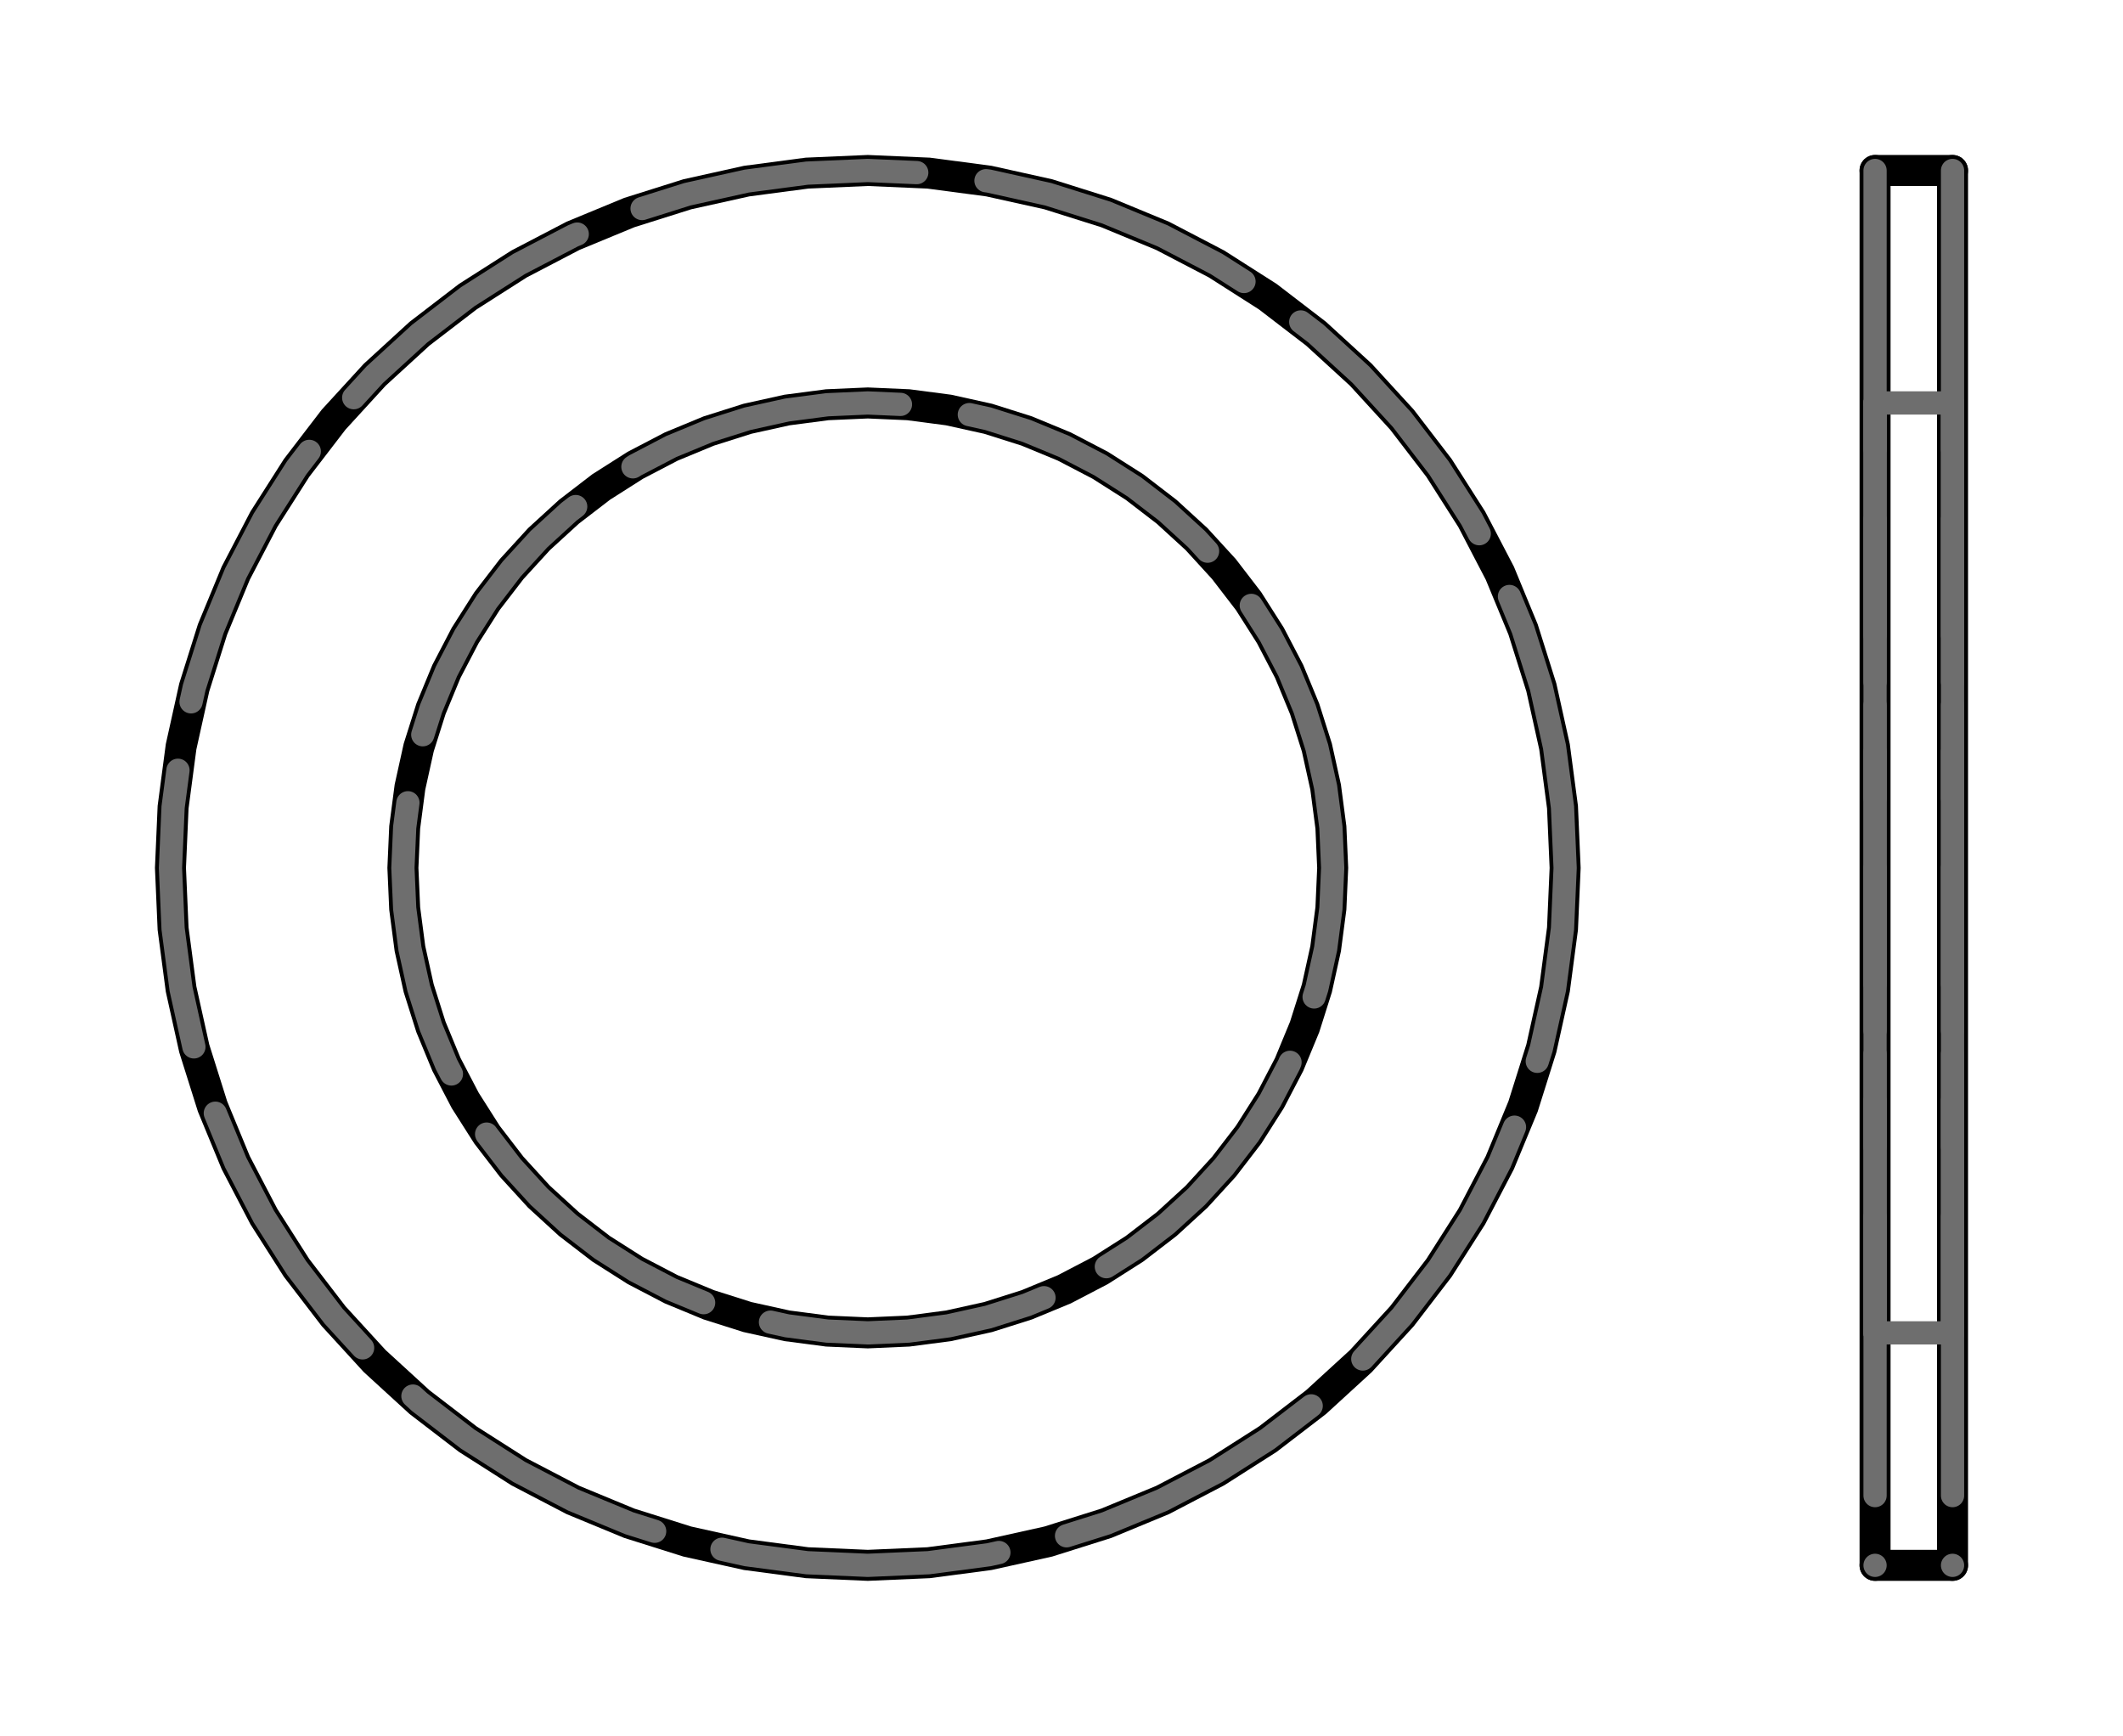
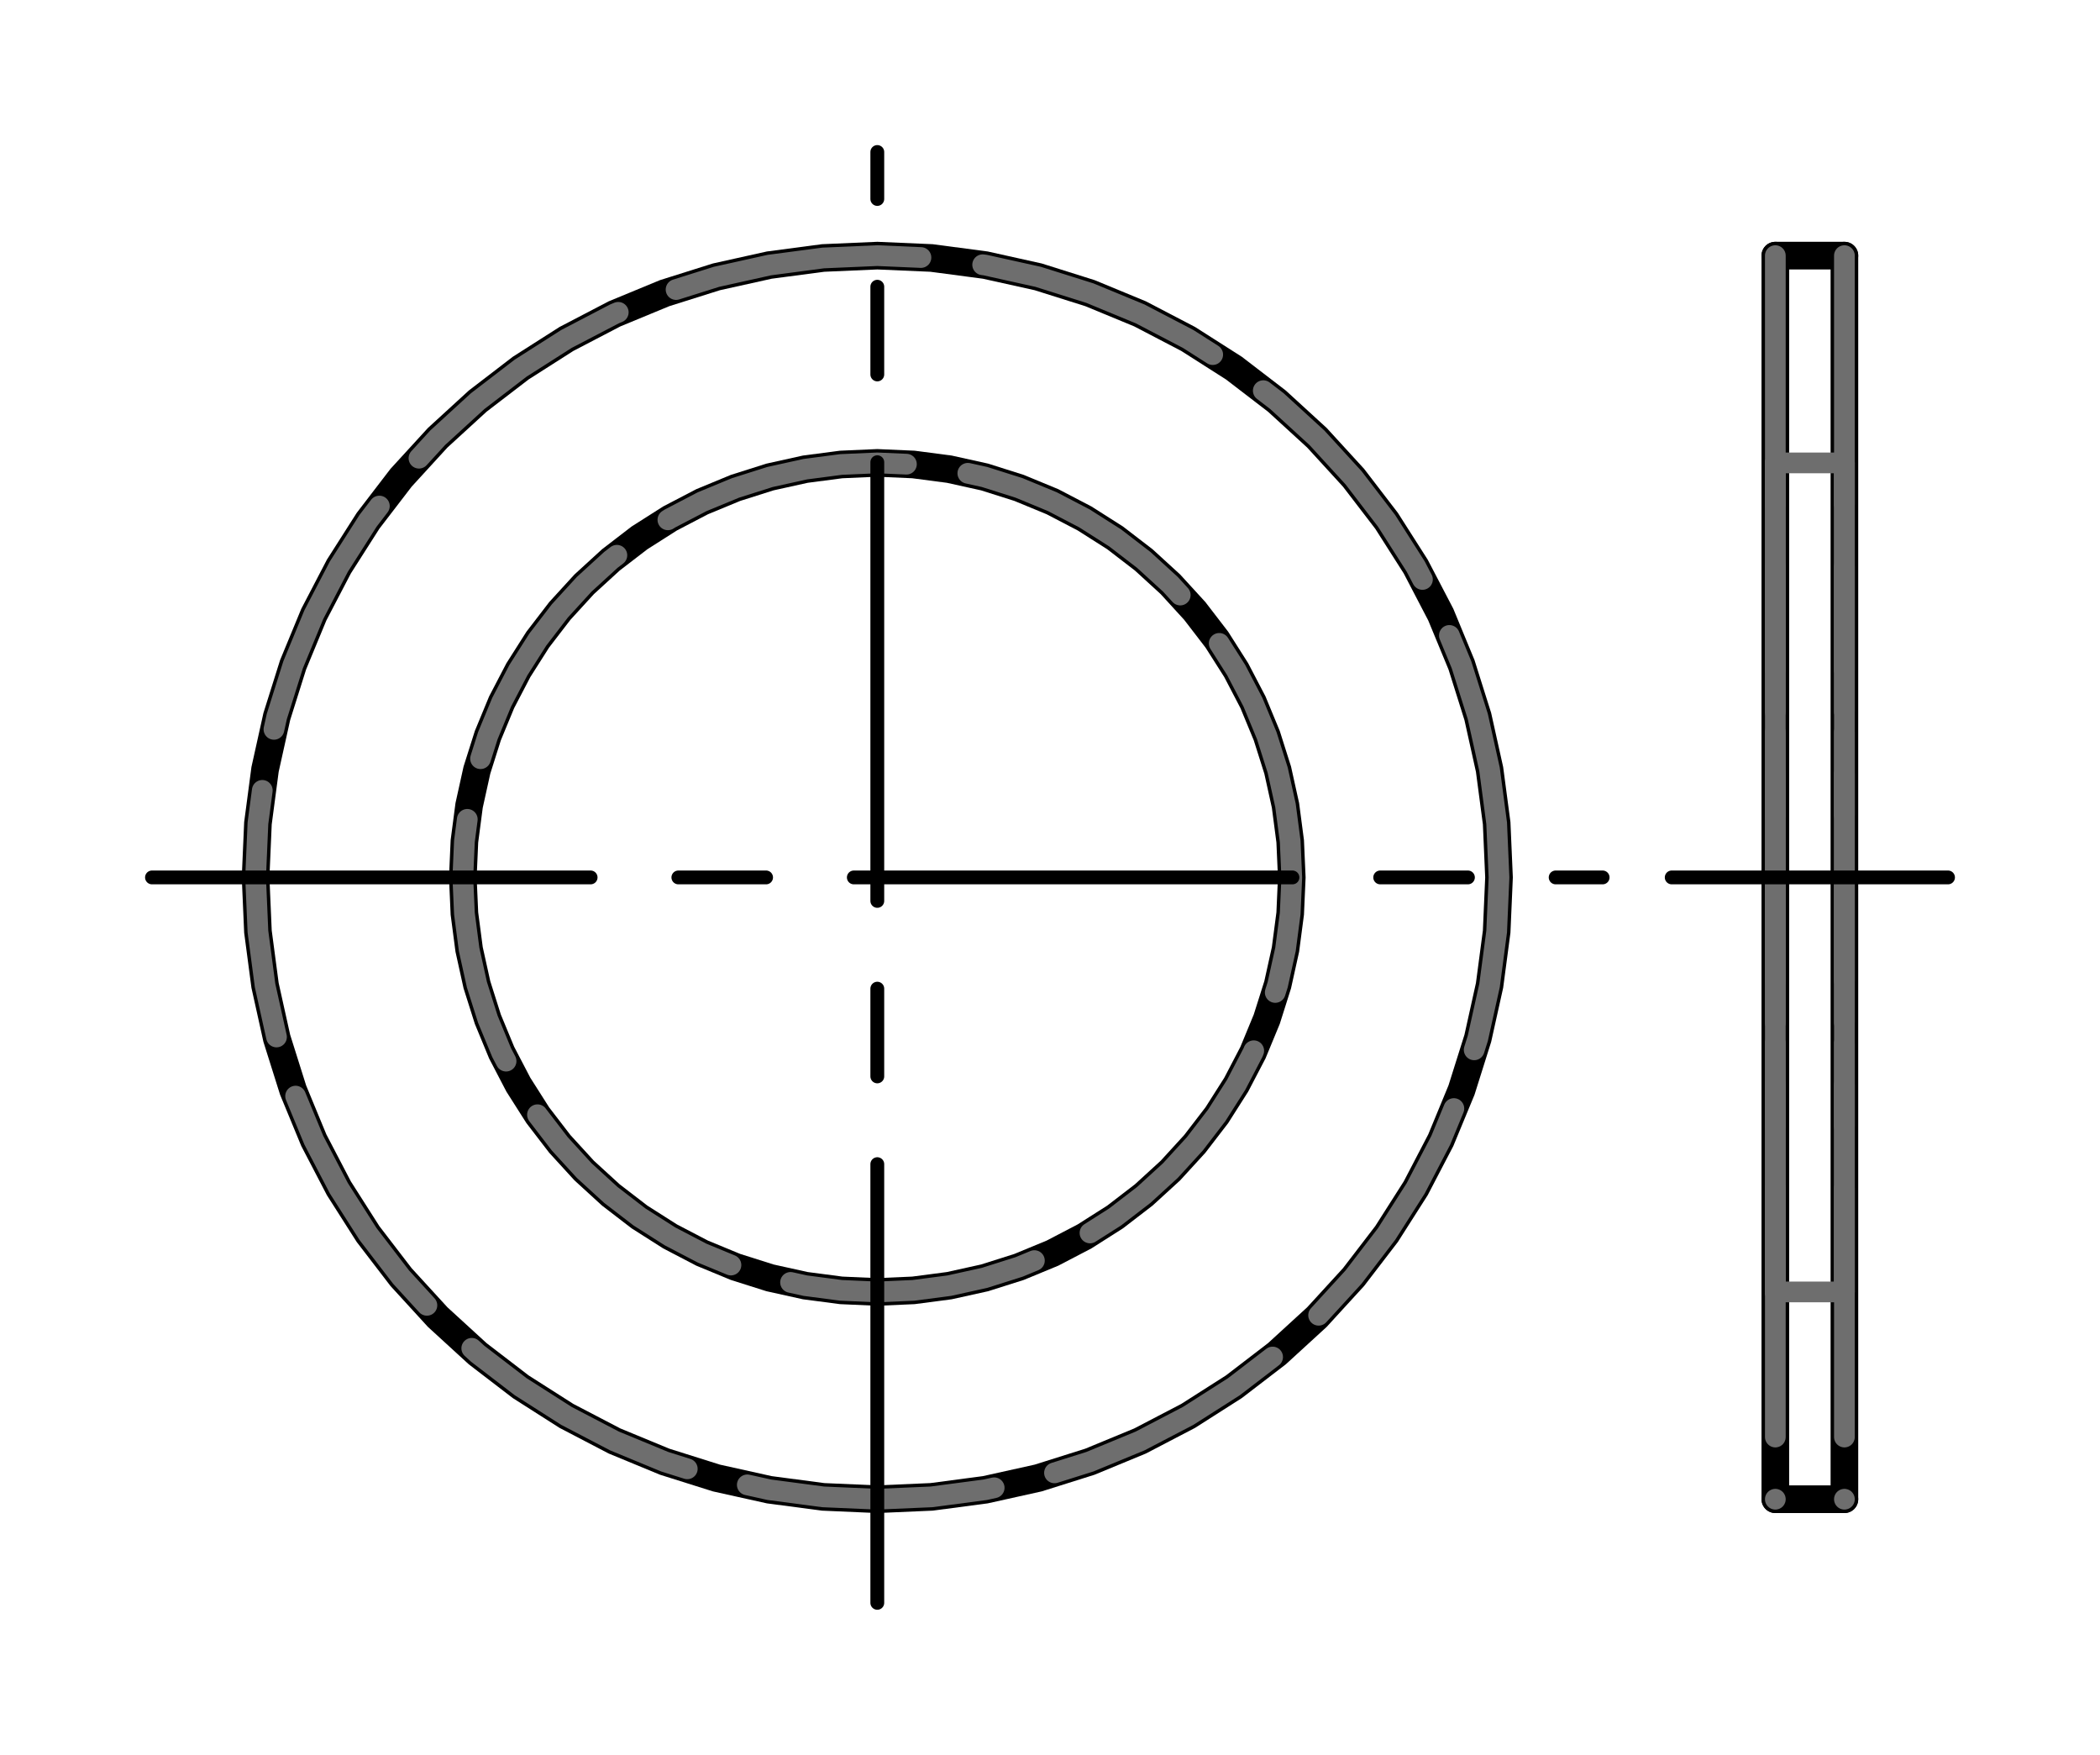
- <svg xmlns="http://www.w3.org/2000/svg" width="27.4mm" height="22.4mm" viewBox="-11.2 -11.2 27.4 22.4" version="1.1">
+ <svg xmlns="http://www.w3.org/2000/svg" width="30.4mm" height="25.4mm" viewBox="-12.7 -12.7 30.4 25.4" version="1.1">
  <g transform="scale(1,-1)" stroke-linecap="round">
    <g fill="none" stroke="rgb(0,0,0)" stroke-width="0.4" id="Visible">
      <path d="M 9.0,0.0 L 8.966,0.784 L 8.863,1.563 L 8.693,2.329 L 8.457,3.078 L 8.157,3.804 L 7.794,4.5 L 7.372,5.162 L 6.894,5.785 L 6.364,6.364 L 5.785,6.894 L 5.162,7.372 L 4.5,7.794 L 3.804,8.157 L 3.078,8.457 L 2.329,8.693 L 1.563,8.863 L 0.784,8.966 L 0.0,9.0 L -0.784,8.966 L -1.563,8.863 L -2.329,8.693 L -3.078,8.457 L -3.804,8.157 L -4.5,7.794 L -5.162,7.372 L -5.785,6.894 L -6.364,6.364 L -6.894,5.785 L -7.372,5.162 L -7.794,4.5 L -8.157,3.804 L -8.457,3.078 L -8.693,2.329 L -8.863,1.563 L -8.966,0.784 L -9.0,-0.0 L -8.966,-0.784 L -8.863,-1.563 L -8.693,-2.329 L -8.457,-3.078 L -8.157,-3.804 L -7.794,-4.5 L -7.372,-5.162 L -6.894,-5.785 L -6.364,-6.364 L -5.785,-6.894 L -5.162,-7.372 L -4.5,-7.794 L -3.804,-8.157 L -3.078,-8.457 L -2.329,-8.693 L -1.563,-8.863 L -0.784,-8.966 L -0.0,-9.0 L 0.784,-8.966 L 1.563,-8.863 L 2.329,-8.693 L 3.078,-8.457 L 3.804,-8.157 L 4.5,-7.794 L 5.162,-7.372 L 5.785,-6.894 L 6.364,-6.364 L 6.894,-5.785 L 7.372,-5.162 L 7.794,-4.5 L 8.157,-3.804 L 8.457,-3.078 L 8.693,-2.329 L 8.863,-1.563 L 8.966,-0.784 L 9.0,0.0" />
      <path d="M 6.0,0.0 L 5.977,0.523 L 5.909,1.042 L 5.796,1.553 L 5.638,2.052 L 5.438,2.536 L 5.196,3.0 L 4.915,3.442 L 4.596,3.857 L 4.243,4.243 L 3.857,4.596 L 3.442,4.915 L 3.0,5.196 L 2.536,5.438 L 2.052,5.638 L 1.553,5.796 L 1.042,5.909 L 0.523,5.977 L 0.0,6.0 L -0.523,5.977 L -1.042,5.909 L -1.553,5.796 L -2.052,5.638 L -2.536,5.438 L -3.0,5.196 L -3.442,4.915 L -3.857,4.596 L -4.243,4.243 L -4.596,3.857 L -4.915,3.442 L -5.196,3.0 L -5.438,2.536 L -5.638,2.052 L -5.796,1.553 L -5.909,1.042 L -5.977,0.523 L -6.0,-0.0 L -5.977,-0.523 L -5.909,-1.042 L -5.796,-1.553 L -5.638,-2.052 L -5.438,-2.536 L -5.196,-3.0 L -4.915,-3.442 L -4.596,-3.857 L -4.243,-4.243 L -3.857,-4.596 L -3.442,-4.915 L -3.0,-5.196 L -2.536,-5.438 L -2.052,-5.638 L -1.553,-5.796 L -1.042,-5.909 L -0.523,-5.977 L -0.0,-6.0 L 0.523,-5.977 L 1.042,-5.909 L 1.553,-5.796 L 2.052,-5.638 L 2.536,-5.438 L 3.0,-5.196 L 3.442,-4.915 L 3.857,-4.596 L 4.243,-4.243 L 4.596,-3.857 L 4.915,-3.442 L 5.196,-3.0 L 5.438,-2.536 L 5.638,-2.052 L 5.796,-1.553 L 5.909,-1.042 L 5.977,-0.523 L 6.0,0.0" />
      <path d="M 13.0,-9.0 L 13.0,-8.75 L 13.0,-8.5 L 13.0,-8.25 L 13.0,-8.0 L 13.0,-7.75 L 13.0,-7.5 L 13.0,-7.25 L 13.0,-7.0 L 13.0,-6.75 L 13.0,-6.5 L 13.0,-6.25 L 13.0,-6.0 L 13.0,-5.75 L 13.0,-5.5 L 13.0,-5.25 L 13.0,-5.0 L 13.0,-4.75 L 13.0,-4.5 L 13.0,-4.25 L 13.0,-4.0 L 13.0,-3.75 L 13.0,-3.5 L 13.0,-3.25 L 13.0,-3.0 L 13.0,-2.75 L 13.0,-2.5 L 13.0,-2.25 L 13.0,-2.0 L 13.0,-1.75 L 13.0,-1.5 L 13.0,-1.25 L 13.0,-1.0 L 13.0,-0.75 L 13.0,-0.5 L 13.0,-0.25 L 13.0,0.0 L 13.0,0.25 L 13.0,0.5 L 13.0,0.75 L 13.0,1.0 L 13.0,1.25 L 13.0,1.5 L 13.0,1.75 L 13.0,2.0 L 13.0,2.25 L 13.0,2.5 L 13.0,2.75 L 13.0,3.0 L 13.0,3.25 L 13.0,3.5 L 13.0,3.75 L 13.0,4.0 L 13.0,4.25 L 13.0,4.5 L 13.0,4.75 L 13.0,5.0 L 13.0,5.25 L 13.0,5.5 L 13.0,5.75 L 13.0,6.0 L 13.0,6.25 L 13.0,6.5 L 13.0,6.75 L 13.0,7.0 L 13.0,7.25 L 13.0,7.5 L 13.0,7.75 L 13.0,8.0 L 13.0,8.25 L 13.0,8.5 L 13.0,8.75 L 13.0,9.0" />
      <path d="M 14.0,9.0 L 13.986,9.0 L 13.972,9.0 L 13.958,9.0 L 13.944,9.0 L 13.931,9.0 L 13.917,9.0 L 13.903,9.0 L 13.889,9.0 L 13.875,9.0 L 13.861,9.0 L 13.847,9.0 L 13.833,9.0 L 13.819,9.0 L 13.806,9.0 L 13.792,9.0 L 13.778,9.0 L 13.764,9.0 L 13.75,9.0 L 13.736,9.0 L 13.722,9.0 L 13.708,9.0 L 13.694,9.0 L 13.681,9.0 L 13.667,9.0 L 13.653,9.0 L 13.639,9.0 L 13.625,9.0 L 13.611,9.0 L 13.597,9.0 L 13.583,9.0 L 13.569,9.0 L 13.556,9.0 L 13.542,9.0 L 13.528,9.0 L 13.514,9.0 L 13.5,9.0 L 13.486,9.0 L 13.472,9.0 L 13.458,9.0 L 13.444,9.0 L 13.431,9.0 L 13.417,9.0 L 13.403,9.0 L 13.389,9.0 L 13.375,9.0 L 13.361,9.0 L 13.347,9.0 L 13.333,9.0 L 13.319,9.0 L 13.306,9.0 L 13.292,9.0 L 13.278,9.0 L 13.264,9.0 L 13.25,9.0 L 13.236,9.0 L 13.222,9.0 L 13.208,9.0 L 13.194,9.0 L 13.181,9.0 L 13.167,9.0 L 13.153,9.0 L 13.139,9.0 L 13.125,9.0 L 13.111,9.0 L 13.097,9.0 L 13.083,9.0 L 13.069,9.0 L 13.056,9.0 L 13.042,9.0 L 13.028,9.0 L 13.014,9.0 L 13.0,9.0" />
      <path d="M 14.0,-9.0 L 14.0,-8.75 L 14.0,-8.5 L 14.0,-8.25 L 14.0,-8.0 L 14.0,-7.75 L 14.0,-7.5 L 14.0,-7.25 L 14.0,-7.0 L 14.0,-6.75 L 14.0,-6.5 L 14.0,-6.25 L 14.0,-6.0 L 14.0,-5.75 L 14.0,-5.5 L 14.0,-5.25 L 14.0,-5.0 L 14.0,-4.75 L 14.0,-4.5 L 14.0,-4.25 L 14.0,-4.0 L 14.0,-3.75 L 14.0,-3.5 L 14.0,-3.25 L 14.0,-3.0 L 14.0,-2.75 L 14.0,-2.5 L 14.0,-2.25 L 14.0,-2.0 L 14.0,-1.75 L 14.0,-1.5 L 14.0,-1.25 L 14.0,-1.0 L 14.0,-0.75 L 14.0,-0.5 L 14.0,-0.25 L 14.0,0.0 L 14.0,0.25 L 14.0,0.5 L 14.0,0.75 L 14.0,1.0 L 14.0,1.25 L 14.0,1.5 L 14.0,1.75 L 14.0,2.0 L 14.0,2.25 L 14.0,2.5 L 14.0,2.75 L 14.0,3.0 L 14.0,3.25 L 14.0,3.5 L 14.0,3.75 L 14.0,4.0 L 14.0,4.25 L 14.0,4.5 L 14.0,4.75 L 14.0,5.0 L 14.0,5.25 L 14.0,5.5 L 14.0,5.75 L 14.0,6.0 L 14.0,6.25 L 14.0,6.5 L 14.0,6.75 L 14.0,7.0 L 14.0,7.25 L 14.0,7.5 L 14.0,7.75 L 14.0,8.0 L 14.0,8.25 L 14.0,8.5 L 14.0,8.75 L 14.0,9.0" />
      <path d="M 14.0,-9.0 L 13.986,-9.0 L 13.972,-9.0 L 13.958,-9.0 L 13.944,-9.0 L 13.931,-9.0 L 13.917,-9.0 L 13.903,-9.0 L 13.889,-9.0 L 13.875,-9.0 L 13.861,-9.0 L 13.847,-9.0 L 13.833,-9.0 L 13.819,-9.0 L 13.806,-9.0 L 13.792,-9.0 L 13.778,-9.0 L 13.764,-9.0 L 13.75,-9.0 L 13.736,-9.0 L 13.722,-9.0 L 13.708,-9.0 L 13.694,-9.0 L 13.681,-9.0 L 13.667,-9.0 L 13.653,-9.0 L 13.639,-9.0 L 13.625,-9.0 L 13.611,-9.0 L 13.597,-9.0 L 13.583,-9.0 L 13.569,-9.0 L 13.556,-9.0 L 13.542,-9.0 L 13.528,-9.0 L 13.514,-9.0 L 13.5,-9.0 L 13.486,-9.0 L 13.472,-9.0 L 13.458,-9.0 L 13.444,-9.0 L 13.431,-9.0 L 13.417,-9.0 L 13.403,-9.0 L 13.389,-9.0 L 13.375,-9.0 L 13.361,-9.0 L 13.347,-9.0 L 13.333,-9.0 L 13.319,-9.0 L 13.306,-9.0 L 13.292,-9.0 L 13.278,-9.0 L 13.264,-9.0 L 13.25,-9.0 L 13.236,-9.0 L 13.222,-9.0 L 13.208,-9.0 L 13.194,-9.0 L 13.181,-9.0 L 13.167,-9.0 L 13.153,-9.0 L 13.139,-9.0 L 13.125,-9.0 L 13.111,-9.0 L 13.097,-9.0 L 13.083,-9.0 L 13.069,-9.0 L 13.056,-9.0 L 13.042,-9.0 L 13.028,-9.0 L 13.014,-9.0 L 13.0,-9.0" />
    </g>
    <g fill="none" stroke="rgb(110,110,110)" stroke-width="0.3" id="Hidden" stroke-dasharray="3.6 0.9">
      <path d="M 9.0,0.0 L 8.966,0.784 L 8.863,1.563 L 8.693,2.329 L 8.457,3.078 L 8.157,3.804 L 7.794,4.5 L 7.372,5.162 L 6.894,5.785 L 6.364,6.364 L 5.785,6.894 L 5.162,7.372 L 4.5,7.794 L 3.804,8.157 L 3.078,8.457 L 2.329,8.693 L 1.563,8.863 L 0.784,8.966 L 0.0,9.0 L -0.784,8.966 L -1.563,8.863 L -2.329,8.693 L -3.078,8.457 L -3.804,8.157 L -4.5,7.794 L -5.162,7.372 L -5.785,6.894 L -6.364,6.364 L -6.894,5.785 L -7.372,5.162 L -7.794,4.5 L -8.157,3.804 L -8.457,3.078 L -8.693,2.329 L -8.863,1.563 L -8.966,0.784 L -9.0,-0.0 L -8.966,-0.784 L -8.863,-1.563 L -8.693,-2.329 L -8.457,-3.078 L -8.157,-3.804 L -7.794,-4.5 L -7.372,-5.162 L -6.894,-5.785 L -6.364,-6.364 L -5.785,-6.894 L -5.162,-7.372 L -4.5,-7.794 L -3.804,-8.157 L -3.078,-8.457 L -2.329,-8.693 L -1.563,-8.863 L -0.784,-8.966 L -0.0,-9.0 L 0.784,-8.966 L 1.563,-8.863 L 2.329,-8.693 L 3.078,-8.457 L 3.804,-8.157 L 4.5,-7.794 L 5.162,-7.372 L 5.785,-6.894 L 6.364,-6.364 L 6.894,-5.785 L 7.372,-5.162 L 7.794,-4.5 L 8.157,-3.804 L 8.457,-3.078 L 8.693,-2.329 L 8.863,-1.563 L 8.966,-0.784 L 9.0,0.0" />
      <path d="M 6.0,0.0 L 5.977,0.523 L 5.909,1.042 L 5.796,1.553 L 5.638,2.052 L 5.438,2.536 L 5.196,3.0 L 4.915,3.442 L 4.596,3.857 L 4.243,4.243 L 3.857,4.596 L 3.442,4.915 L 3.0,5.196 L 2.536,5.438 L 2.052,5.638 L 1.553,5.796 L 1.042,5.909 L 0.523,5.977 L 0.0,6.0 L -0.523,5.977 L -1.042,5.909 L -1.553,5.796 L -2.052,5.638 L -2.536,5.438 L -3.0,5.196 L -3.442,4.915 L -3.857,4.596 L -4.243,4.243 L -4.596,3.857 L -4.915,3.442 L -5.196,3.0 L -5.438,2.536 L -5.638,2.052 L -5.796,1.553 L -5.909,1.042 L -5.977,0.523 L -6.0,-0.0 L -5.977,-0.523 L -5.909,-1.042 L -5.796,-1.553 L -5.638,-2.052 L -5.438,-2.536 L -5.196,-3.0 L -4.915,-3.442 L -4.596,-3.857 L -4.243,-4.243 L -3.857,-4.596 L -3.442,-4.915 L -3.0,-5.196 L -2.536,-5.438 L -2.052,-5.638 L -1.553,-5.796 L -1.042,-5.909 L -0.523,-5.977 L -0.0,-6.0 L 0.523,-5.977 L 1.042,-5.909 L 1.553,-5.796 L 2.052,-5.638 L 2.536,-5.438 L 3.0,-5.196 L 3.442,-4.915 L 3.857,-4.596 L 4.243,-4.243 L 4.596,-3.857 L 4.915,-3.442 L 5.196,-3.0 L 5.438,-2.536 L 5.638,-2.052 L 5.796,-1.553 L 5.909,-1.042 L 5.977,-0.523 L 6.0,0.0" />
      <path d="M 13.0,9.0 L 13.0,8.75 L 13.0,8.5 L 13.0,8.25 L 13.0,8.0 L 13.0,7.75 L 13.0,7.5 L 13.0,7.25 L 13.0,7.0 L 13.0,6.75 L 13.0,6.5 L 13.0,6.25 L 13.0,6.0 L 13.0,5.75 L 13.0,5.5 L 13.0,5.25 L 13.0,5.0 L 13.0,4.75 L 13.0,4.5 L 13.0,4.25 L 13.0,4.0 L 13.0,3.75 L 13.0,3.5 L 13.0,3.25 L 13.0,3.0 L 13.0,2.75 L 13.0,2.5 L 13.0,2.25 L 13.0,2.0 L 13.0,1.75 L 13.0,1.5 L 13.0,1.25 L 13.0,1.0 L 13.0,0.75 L 13.0,0.5 L 13.0,0.25 L 13.0,0.0 L 13.0,-0.25 L 13.0,-0.5 L 13.0,-0.75 L 13.0,-1.0 L 13.0,-1.25 L 13.0,-1.5 L 13.0,-1.75 L 13.0,-2.0 L 13.0,-2.25 L 13.0,-2.5 L 13.0,-2.75 L 13.0,-3.0 L 13.0,-3.25 L 13.0,-3.5 L 13.0,-3.75 L 13.0,-4.0 L 13.0,-4.25 L 13.0,-4.5 L 13.0,-4.75 L 13.0,-5.0 L 13.0,-5.25 L 13.0,-5.5 L 13.0,-5.75 L 13.0,-6.0 L 13.0,-6.25 L 13.0,-6.5 L 13.0,-6.75 L 13.0,-7.0 L 13.0,-7.25 L 13.0,-7.5 L 13.0,-7.75 L 13.0,-8.0 L 13.0,-8.25 L 13.0,-8.5 L 13.0,-8.75 L 13.0,-9.0" />
      <path d="M 14.0,9.0 L 14.0,8.75 L 14.0,8.5 L 14.0,8.25 L 14.0,8.0 L 14.0,7.75 L 14.0,7.5 L 14.0,7.25 L 14.0,7.0 L 14.0,6.75 L 14.0,6.5 L 14.0,6.25 L 14.0,6.0 L 14.0,5.75 L 14.0,5.5 L 14.0,5.25 L 14.0,5.0 L 14.0,4.75 L 14.0,4.5 L 14.0,4.25 L 14.0,4.0 L 14.0,3.75 L 14.0,3.5 L 14.0,3.25 L 14.0,3.0 L 14.0,2.75 L 14.0,2.5 L 14.0,2.25 L 14.0,2.0 L 14.0,1.75 L 14.0,1.5 L 14.0,1.25 L 14.0,1.0 L 14.0,0.75 L 14.0,0.5 L 14.0,0.25 L 14.0,0.0 L 14.0,-0.25 L 14.0,-0.5 L 14.0,-0.75 L 14.0,-1.0 L 14.0,-1.25 L 14.0,-1.5 L 14.0,-1.75 L 14.0,-2.0 L 14.0,-2.25 L 14.0,-2.5 L 14.0,-2.75 L 14.0,-3.0 L 14.0,-3.25 L 14.0,-3.5 L 14.0,-3.75 L 14.0,-4.0 L 14.0,-4.25 L 14.0,-4.5 L 14.0,-4.75 L 14.0,-5.0 L 14.0,-5.25 L 14.0,-5.5 L 14.0,-5.75 L 14.0,-6.0 L 14.0,-6.25 L 14.0,-6.5 L 14.0,-6.75 L 14.0,-7.0 L 14.0,-7.25 L 14.0,-7.5 L 14.0,-7.75 L 14.0,-8.0 L 14.0,-8.25 L 14.0,-8.5 L 14.0,-8.75 L 14.0,-9.0" />
      <path d="M 13.0,6.0 L 13.0,5.833 L 13.0,5.667 L 13.0,5.5 L 13.0,5.333 L 13.0,5.167 L 13.0,5.0 L 13.0,4.833 L 13.0,4.667 L 13.0,4.5 L 13.0,4.333 L 13.0,4.167 L 13.0,4.0 L 13.0,3.833 L 13.0,3.667 L 13.0,3.5 L 13.0,3.333 L 13.0,3.167 L 13.0,3.0 L 13.0,2.833 L 13.0,2.667 L 13.0,2.5 L 13.0,2.333 L 13.0,2.167 L 13.0,2.0 L 13.0,1.833 L 13.0,1.667 L 13.0,1.5 L 13.0,1.333 L 13.0,1.167 L 13.0,1.0 L 13.0,0.833 L 13.0,0.667 L 13.0,0.5 L 13.0,0.333 L 13.0,0.167 L 13.0,0.0 L 13.0,-0.167 L 13.0,-0.333 L 13.0,-0.5 L 13.0,-0.667 L 13.0,-0.833 L 13.0,-1.0 L 13.0,-1.167 L 13.0,-1.333 L 13.0,-1.5 L 13.0,-1.667 L 13.0,-1.833 L 13.0,-2.0 L 13.0,-2.167 L 13.0,-2.333 L 13.0,-2.5 L 13.0,-2.667 L 13.0,-2.833 L 13.0,-3.0 L 13.0,-3.167 L 13.0,-3.333 L 13.0,-3.5 L 13.0,-3.667 L 13.0,-3.833 L 13.0,-4.0 L 13.0,-4.167 L 13.0,-4.333 L 13.0,-4.5 L 13.0,-4.667 L 13.0,-4.833 L 13.0,-5.0 L 13.0,-5.167 L 13.0,-5.333 L 13.0,-5.5 L 13.0,-5.667 L 13.0,-5.833 L 13.0,-6.0" />
      <path d="M 13.0,-6.0 L 13.0,-5.833 L 13.0,-5.667 L 13.0,-5.5 L 13.0,-5.333 L 13.0,-5.167 L 13.0,-5.0 L 13.0,-4.833 L 13.0,-4.667 L 13.0,-4.5 L 13.0,-4.333 L 13.0,-4.167 L 13.0,-4.0 L 13.0,-3.833 L 13.0,-3.667 L 13.0,-3.5 L 13.0,-3.333 L 13.0,-3.167 L 13.0,-3.0 L 13.0,-2.833 L 13.0,-2.667 L 13.0,-2.5 L 13.0,-2.333 L 13.0,-2.167 L 13.0,-2.0 L 13.0,-1.833 L 13.0,-1.667 L 13.0,-1.5 L 13.0,-1.333 L 13.0,-1.167 L 13.0,-1.0 L 13.0,-0.833 L 13.0,-0.667 L 13.0,-0.5 L 13.0,-0.333 L 13.0,-0.167 L 13.0,0.0 L 13.0,0.167 L 13.0,0.333 L 13.0,0.5 L 13.0,0.667 L 13.0,0.833 L 13.0,1.0 L 13.0,1.167 L 13.0,1.333 L 13.0,1.5 L 13.0,1.667 L 13.0,1.833 L 13.0,2.0 L 13.0,2.167 L 13.0,2.333 L 13.0,2.5 L 13.0,2.667 L 13.0,2.833 L 13.0,3.0 L 13.0,3.167 L 13.0,3.333 L 13.0,3.5 L 13.0,3.667 L 13.0,3.833 L 13.0,4.0 L 13.0,4.167 L 13.0,4.333 L 13.0,4.5 L 13.0,4.667 L 13.0,4.833 L 13.0,5.0 L 13.0,5.167 L 13.0,5.333 L 13.0,5.5 L 13.0,5.667 L 13.0,5.833 L 13.0,6.0" />
      <path d="M 14.0,6.0 L 14.0,5.833 L 14.0,5.667 L 14.0,5.5 L 14.0,5.333 L 14.0,5.167 L 14.0,5.0 L 14.0,4.833 L 14.0,4.667 L 14.0,4.5 L 14.0,4.333 L 14.0,4.167 L 14.0,4.0 L 14.0,3.833 L 14.0,3.667 L 14.0,3.5 L 14.0,3.333 L 14.0,3.167 L 14.0,3.0 L 14.0,2.833 L 14.0,2.667 L 14.0,2.5 L 14.0,2.333 L 14.0,2.167 L 14.0,2.0 L 14.0,1.833 L 14.0,1.667 L 14.0,1.5 L 14.0,1.333 L 14.0,1.167 L 14.0,1.0 L 14.0,0.833 L 14.0,0.667 L 14.0,0.5 L 14.0,0.333 L 14.0,0.167 L 14.0,0.0 L 14.0,-0.167 L 14.0,-0.333 L 14.0,-0.5 L 14.0,-0.667 L 14.0,-0.833 L 14.0,-1.0 L 14.0,-1.167 L 14.0,-1.333 L 14.0,-1.5 L 14.0,-1.667 L 14.0,-1.833 L 14.0,-2.0 L 14.0,-2.167 L 14.0,-2.333 L 14.0,-2.5 L 14.0,-2.667 L 14.0,-2.833 L 14.0,-3.0 L 14.0,-3.167 L 14.0,-3.333 L 14.0,-3.5 L 14.0,-3.667 L 14.0,-3.833 L 14.0,-4.0 L 14.0,-4.167 L 14.0,-4.333 L 14.0,-4.5 L 14.0,-4.667 L 14.0,-4.833 L 14.0,-5.0 L 14.0,-5.167 L 14.0,-5.333 L 14.0,-5.5 L 14.0,-5.667 L 14.0,-5.833 L 14.0,-6.0" />
      <path d="M 14.0,-6.0 L 14.0,-5.833 L 14.0,-5.667 L 14.0,-5.5 L 14.0,-5.333 L 14.0,-5.167 L 14.0,-5.0 L 14.0,-4.833 L 14.0,-4.667 L 14.0,-4.5 L 14.0,-4.333 L 14.0,-4.167 L 14.0,-4.0 L 14.0,-3.833 L 14.0,-3.667 L 14.0,-3.5 L 14.0,-3.333 L 14.0,-3.167 L 14.0,-3.0 L 14.0,-2.833 L 14.0,-2.667 L 14.0,-2.5 L 14.0,-2.333 L 14.0,-2.167 L 14.0,-2.0 L 14.0,-1.833 L 14.0,-1.667 L 14.0,-1.5 L 14.0,-1.333 L 14.0,-1.167 L 14.0,-1.0 L 14.0,-0.833 L 14.0,-0.667 L 14.0,-0.5 L 14.0,-0.333 L 14.0,-0.167 L 14.0,0.0 L 14.0,0.167 L 14.0,0.333 L 14.0,0.5 L 14.0,0.667 L 14.0,0.833 L 14.0,1.0 L 14.0,1.167 L 14.0,1.333 L 14.0,1.5 L 14.0,1.667 L 14.0,1.833 L 14.0,2.0 L 14.0,2.167 L 14.0,2.333 L 14.0,2.5 L 14.0,2.667 L 14.0,2.833 L 14.0,3.0 L 14.0,3.167 L 14.0,3.333 L 14.0,3.5 L 14.0,3.667 L 14.0,3.833 L 14.0,4.0 L 14.0,4.167 L 14.0,4.333 L 14.0,4.5 L 14.0,4.667 L 14.0,4.833 L 14.0,5.0 L 14.0,5.167 L 14.0,5.333 L 14.0,5.5 L 14.0,5.667 L 14.0,5.833 L 14.0,6.0" />
      <path d="M 14.0,6.0 L 13.986,6.0 L 13.972,6.0 L 13.958,6.0 L 13.944,6.0 L 13.931,6.0 L 13.917,6.0 L 13.903,6.0 L 13.889,6.0 L 13.875,6.0 L 13.861,6.0 L 13.847,6.0 L 13.833,6.0 L 13.819,6.0 L 13.806,6.0 L 13.792,6.0 L 13.778,6.0 L 13.764,6.0 L 13.75,6.0 L 13.736,6.0 L 13.722,6.0 L 13.708,6.0 L 13.694,6.0 L 13.681,6.0 L 13.667,6.0 L 13.653,6.0 L 13.639,6.0 L 13.625,6.0 L 13.611,6.0 L 13.597,6.0 L 13.583,6.0 L 13.569,6.0 L 13.556,6.0 L 13.542,6.0 L 13.528,6.0 L 13.514,6.0 L 13.5,6.0 L 13.486,6.0 L 13.472,6.0 L 13.458,6.0 L 13.444,6.0 L 13.431,6.0 L 13.417,6.0 L 13.403,6.0 L 13.389,6.0 L 13.375,6.0 L 13.361,6.0 L 13.347,6.0 L 13.333,6.0 L 13.319,6.0 L 13.306,6.0 L 13.292,6.0 L 13.278,6.0 L 13.264,6.0 L 13.25,6.0 L 13.236,6.0 L 13.222,6.0 L 13.208,6.0 L 13.194,6.0 L 13.181,6.0 L 13.167,6.0 L 13.153,6.0 L 13.139,6.0 L 13.125,6.0 L 13.111,6.0 L 13.097,6.0 L 13.083,6.0 L 13.069,6.0 L 13.056,6.0 L 13.042,6.0 L 13.028,6.0 L 13.014,6.0 L 13.0,6.0" />
      <path d="M 14.0,-6.0 L 13.986,-6.0 L 13.972,-6.0 L 13.958,-6.0 L 13.944,-6.0 L 13.931,-6.0 L 13.917,-6.0 L 13.903,-6.0 L 13.889,-6.0 L 13.875,-6.0 L 13.861,-6.0 L 13.847,-6.0 L 13.833,-6.0 L 13.819,-6.0 L 13.806,-6.0 L 13.792,-6.0 L 13.778,-6.0 L 13.764,-6.0 L 13.75,-6.0 L 13.736,-6.0 L 13.722,-6.0 L 13.708,-6.0 L 13.694,-6.0 L 13.681,-6.0 L 13.667,-6.0 L 13.653,-6.0 L 13.639,-6.0 L 13.625,-6.0 L 13.611,-6.0 L 13.597,-6.0 L 13.583,-6.0 L 13.569,-6.0 L 13.556,-6.0 L 13.542,-6.0 L 13.528,-6.0 L 13.514,-6.0 L 13.5,-6.0 L 13.486,-6.0 L 13.472,-6.0 L 13.458,-6.0 L 13.444,-6.0 L 13.431,-6.0 L 13.417,-6.0 L 13.403,-6.0 L 13.389,-6.0 L 13.375,-6.0 L 13.361,-6.0 L 13.347,-6.0 L 13.333,-6.0 L 13.319,-6.0 L 13.306,-6.0 L 13.292,-6.0 L 13.278,-6.0 L 13.264,-6.0 L 13.25,-6.0 L 13.236,-6.0 L 13.222,-6.0 L 13.208,-6.0 L 13.194,-6.0 L 13.181,-6.0 L 13.167,-6.0 L 13.153,-6.0 L 13.139,-6.0 L 13.125,-6.0 L 13.111,-6.0 L 13.097,-6.0 L 13.083,-6.0 L 13.069,-6.0 L 13.056,-6.0 L 13.042,-6.0 L 13.028,-6.0 L 13.014,-6.0 L 13.0,-6.0" />
    </g>
+     <g fill="none" stroke="rgb(0,0,0)" stroke-width="0.2" id="Center" stroke-dasharray="6.35 1.27 1.27 1.27">
+       <line x1="-10.5" y1="0.0" x2="10.5" y2="0.0" />
+       <line x1="-0.0" y1="-10.5" x2="-0.0" y2="10.5" />
+       <line x1="11.5" y1="0.0" x2="15.5" y2="0.0" />
+     </g>
  </g>
</svg>
